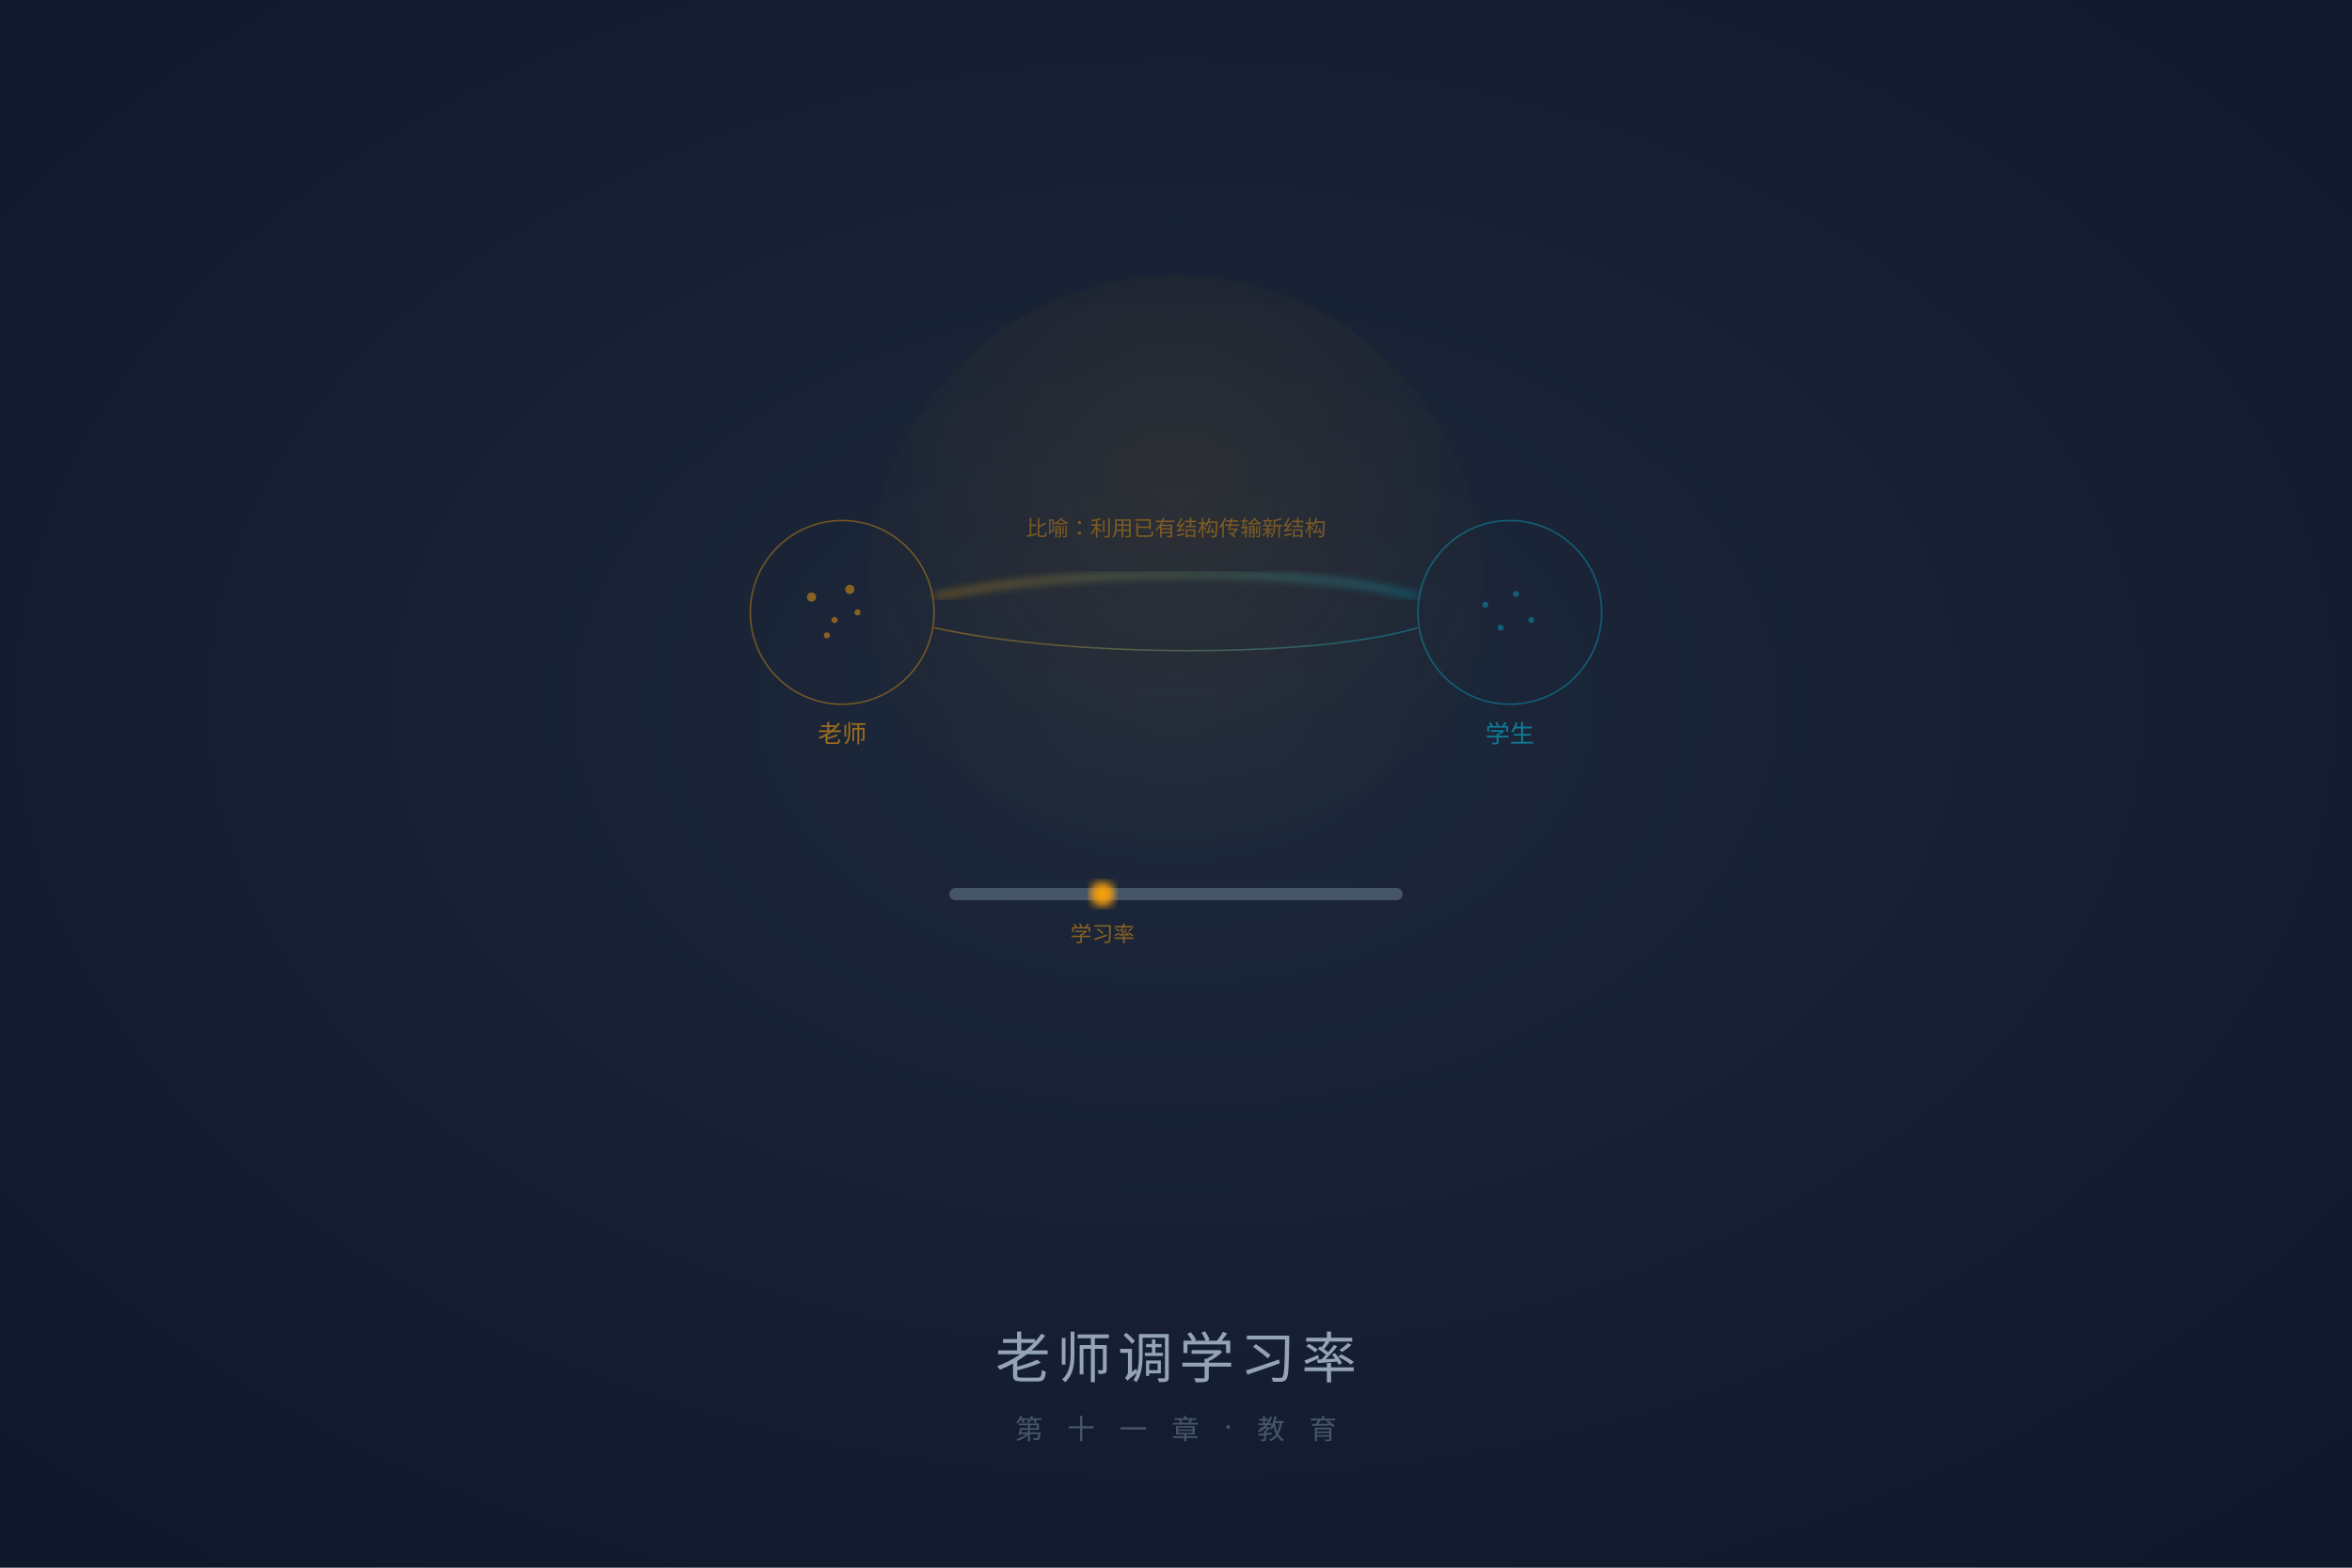
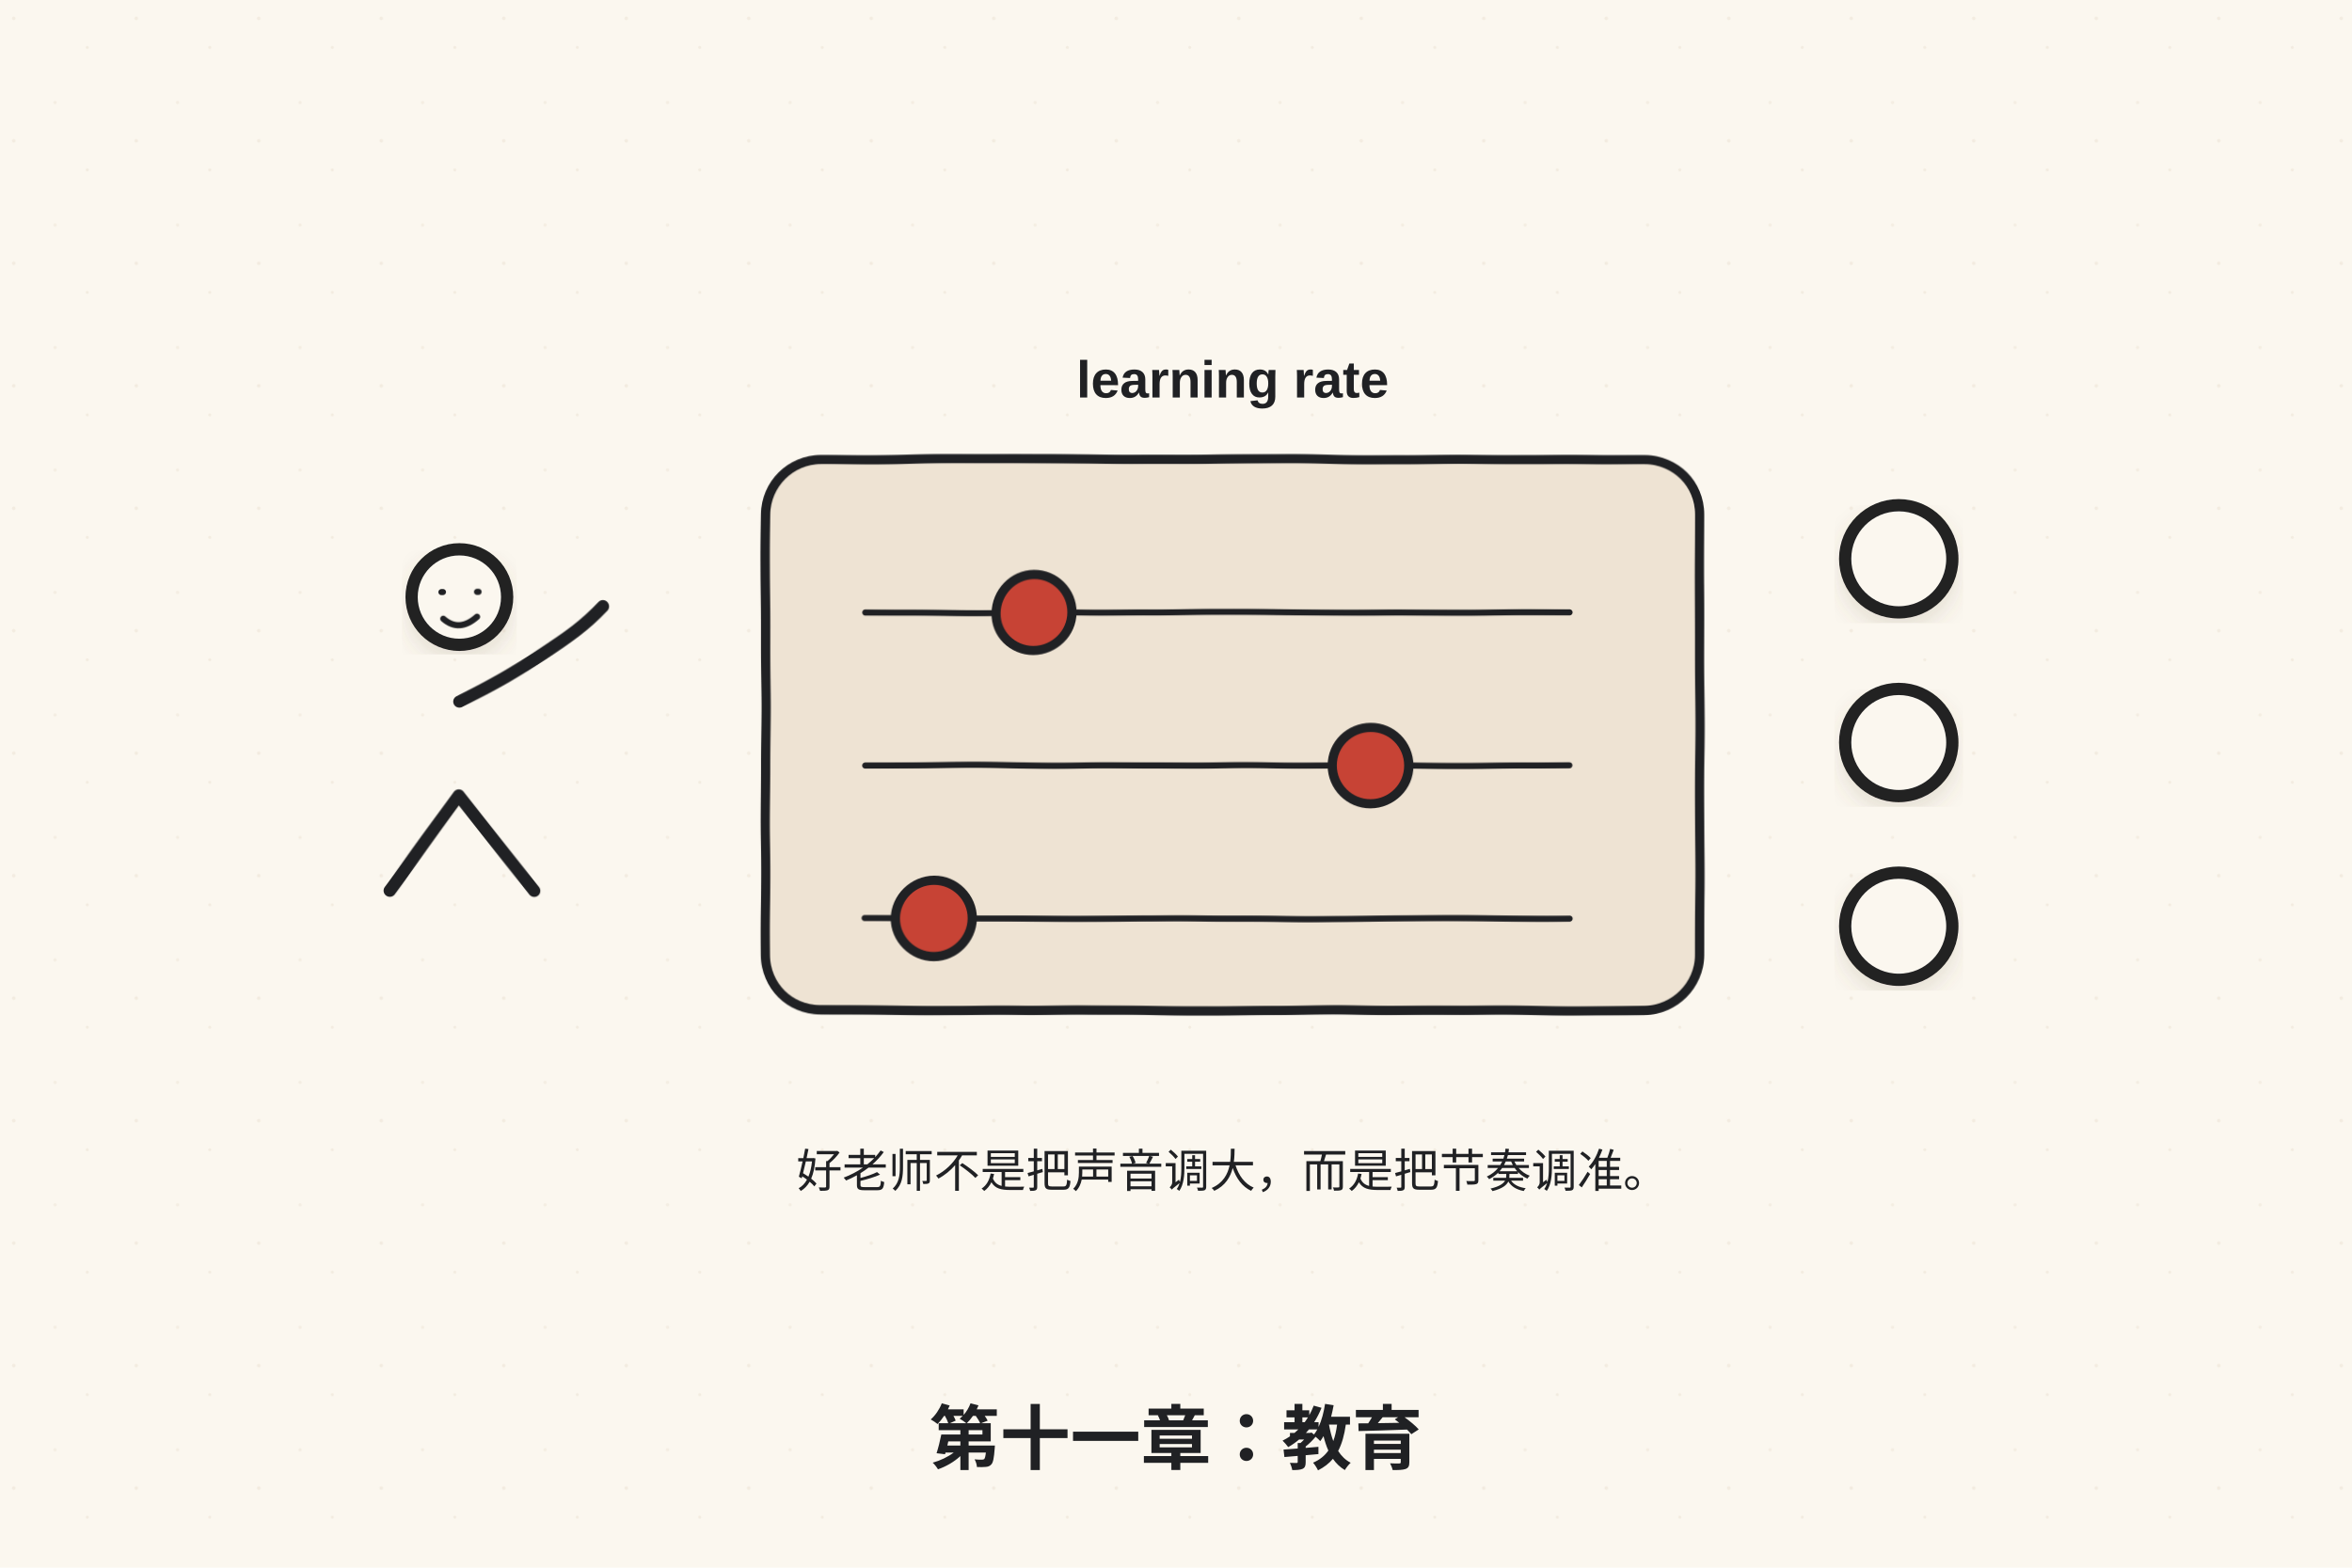
- <svg xmlns="http://www.w3.org/2000/svg" width="1536" height="1024" viewBox="0 0 1536 1024" role="img" aria-label="老师调学习率">
+ <svg xmlns="http://www.w3.org/2000/svg" width="1536" height="1024" viewBox="0 0 1536 1024" role="img" aria-labelledby="title desc">
  <defs>
-     <radialGradient id="bg" cx="50%" cy="45%" r="70%">
-       <stop offset="0%" stop-color="#1e293b" />
-       <stop offset="100%" stop-color="#0f172a" />
-     </radialGradient>
-     <radialGradient id="teachGlow" cx="50%" cy="35%" r="60%">
-       <stop offset="0%" stop-color="#f59e0b" stop-opacity="0.08" />
-       <stop offset="100%" stop-color="#f59e0b" stop-opacity="0" />
-     </radialGradient>
-     <linearGradient id="connGrad" x1="0" y1="0" x2="1" y2="0">
-       <stop offset="0%" stop-color="#f59e0b" />
-       <stop offset="100%" stop-color="#06b6d4" />
-     </linearGradient>
-     <filter id="glow">
-       <feGaussianBlur stdDeviation="3" />
+     <filter id="wobble">
+       <feTurbulence type="fractalNoise" baseFrequency="0.012" numOctaves="2" seed="7" />
+       <feDisplacementMap in="SourceGraphic" scale="1.8" />
    </filter>
+     <filter id="softShadow">
+       <feDropShadow dx="0" dy="7" stdDeviation="7" flood-color="#6b5a44" flood-opacity="0.15" />
+     </filter>
+     <pattern id="paperGrain" width="80" height="80" patternUnits="userSpaceOnUse">
+       <circle cx="9" cy="12" r="1.2" fill="#dccdb8" opacity=".25" />
+       <circle cx="57" cy="31" r="1" fill="#dccdb8" opacity=".25" />
+       <circle cx="36" cy="67" r="1.1" fill="#dccdb8" opacity=".22" />
+     </pattern>
+     <style>.ink{fill:none;stroke:#202124;stroke-width:8;stroke-linecap:round;stroke-linejoin:round;filter:url(#wobble)}.thin{fill:none;stroke:#202124;stroke-width:4;stroke-linecap:round;stroke-linejoin:round;filter:url(#wobble)}.red{fill:none;stroke:#c74335;stroke-width:8;stroke-linecap:round;stroke-linejoin:round;filter:url(#wobble)}.fillPaper{fill:#fbf7ef;stroke:#202124;stroke-width:8;stroke-linecap:round;stroke-linejoin:round;filter:url(#softShadow)}.wash{fill:#eee3d3;stroke:#202124;stroke-width:6;stroke-linecap:round;stroke-linejoin:round;filter:url(#wobble)}.redFill{fill:#c74335;stroke:#202124;stroke-width:6;stroke-linecap:round;stroke-linejoin:round;filter:url(#wobble)}.blueFill{fill:#3e6f8f;stroke:#202124;stroke-width:6;stroke-linecap:round;stroke-linejoin:round;filter:url(#wobble)}.greenFill{fill:#5f7f53;stroke:#202124;stroke-width:6;stroke-linecap:round;stroke-linejoin:round;filter:url(#wobble)}.goldFill{fill:#b88a36;stroke:#202124;stroke-width:6;stroke-linecap:round;stroke-linejoin:round;filter:url(#wobble)}text{font-family:Arial,'Microsoft YaHei',sans-serif;fill:#202124;dominant-baseline:middle}.caption{font-size:30px}.small{font-size:24px}.label{font-size:34px;font-weight:700}.title{font-size:46px;font-weight:700}</style>
  </defs>
-   <rect width="1536" height="1024" fill="url(#bg)" />
-   <circle cx="768" cy="380" r="200" fill="url(#teachGlow)" />
-   <circle cx="550" cy="400" r="60" fill="none" stroke="#f59e0b" stroke-width="1" opacity="0.4" />
-   <g fill="#f59e0b" opacity="0.5">
-     <circle cx="530" cy="390" r="3" />
-     <circle cx="555" cy="385" r="3" />
-     <circle cx="545" cy="405" r="2" />
-     <circle cx="560" cy="400" r="2" />
-     <circle cx="540" cy="415" r="2" />
+   <rect width="1536" height="1024" fill="#fbf7ef" />
+   <rect width="1536" height="1024" fill="url(#paperGrain)" />
+   <g>
+     <circle class="fillPaper" cx="300" cy="390" r="31.2" />
+     <path class="thin" d="M288.3 386.75 h1 M311.7 386.75 h1 M289.6 404.3 Q300 413.4 311.7 403" />
+     <path class="ink" d="M300 422.5 v97.5" />
+     <path class="ink" d="M300 458.25 C342.25 435.5 371.5 419.25 394.25 396.5" />
+     <path class="ink" d="M300 520 l-45.5 61.75 M300 520 l48.75 61.75" />
+     <rect class="wash" x="500" y="300" width="610" height="360" rx="36" />
+     <path class="thin" d="M565 400 h460 M565 500 h460 M565 600 h460" />
+     <circle class="redFill" cx="675" cy="400" r="25" />
+     <circle class="redFill" cx="895" cy="500" r="25" />
+     <circle class="redFill" cx="610" cy="600" r="25" />
+     <text x="805" y="250" class="label" text-anchor="middle">learning rate</text>
+     <circle class="fillPaper" cx="1240" cy="365" r="35" />
+     <circle class="fillPaper" cx="1240" cy="485" r="35" />
+     <circle class="fillPaper" cx="1240" cy="605" r="35" />
+     <text x="805" y="765" class="caption" text-anchor="middle">好老师不是把声音调大，而是把节奏调准。</text>
  </g>
-   <text x="550" y="485" text-anchor="middle" font-family="'Noto Serif SC', 'Songti SC', serif" font-size="16" fill="#f59e0b" opacity="0.6">老师</text>
-   <circle cx="986" cy="400" r="60" fill="none" stroke="#06b6d4" stroke-width="1" opacity="0.4" />
-   <g fill="#06b6d4" opacity="0.4">
-     <circle cx="970" cy="395" r="2" />
-     <circle cx="990" cy="388" r="2" />
-     <circle cx="980" cy="410" r="2" />
-     <circle cx="1000" cy="405" r="2" />
-   </g>
-   <text x="986" y="485" text-anchor="middle" font-family="'Noto Serif SC', 'Songti SC', serif" font-size="16" fill="#06b6d4" opacity="0.6">学生</text>
-   <path d="M610 390 C700 370, 860 370, 926 390" stroke="url(#connGrad)" stroke-width="1.5" fill="none" filter="url(#glow)" />
-   <path d="M610 410 C700 430, 860 430, 926 410" stroke="url(#connGrad)" stroke-width="1" opacity="0.4" fill="none" />
-   <text x="768" y="350" text-anchor="middle" font-family="'Noto Serif SC', 'Songti SC', serif" font-size="14" fill="#f59e0b" opacity="0.4">比喻：利用已有结构传输新结构</text>
-   <rect x="620" y="580" width="296" height="8" rx="4" fill="#475569" />
-   <circle cx="720" cy="584" r="8" fill="#f59e0b" filter="url(#glow)" />
-   <text x="720" y="615" text-anchor="middle" font-family="'Noto Serif SC', 'Songti SC', serif" font-size="14" fill="#f59e0b" opacity="0.5">学习率</text>
-   <text x="768" y="900" text-anchor="middle" font-family="'Noto Serif SC', 'Songti SC', serif" font-size="36" fill="#94a3b8" letter-spacing="4">老师调学习率</text>
-   <text x="768" y="940" text-anchor="middle" font-family="'Noto Serif SC', 'Songti SC', serif" font-size="18" fill="#475569" letter-spacing="6">第 十 一 章 · 教 育</text>
+   <text x="768" y="940" class="title" text-anchor="middle">第十一章：教育</text>
</svg>
